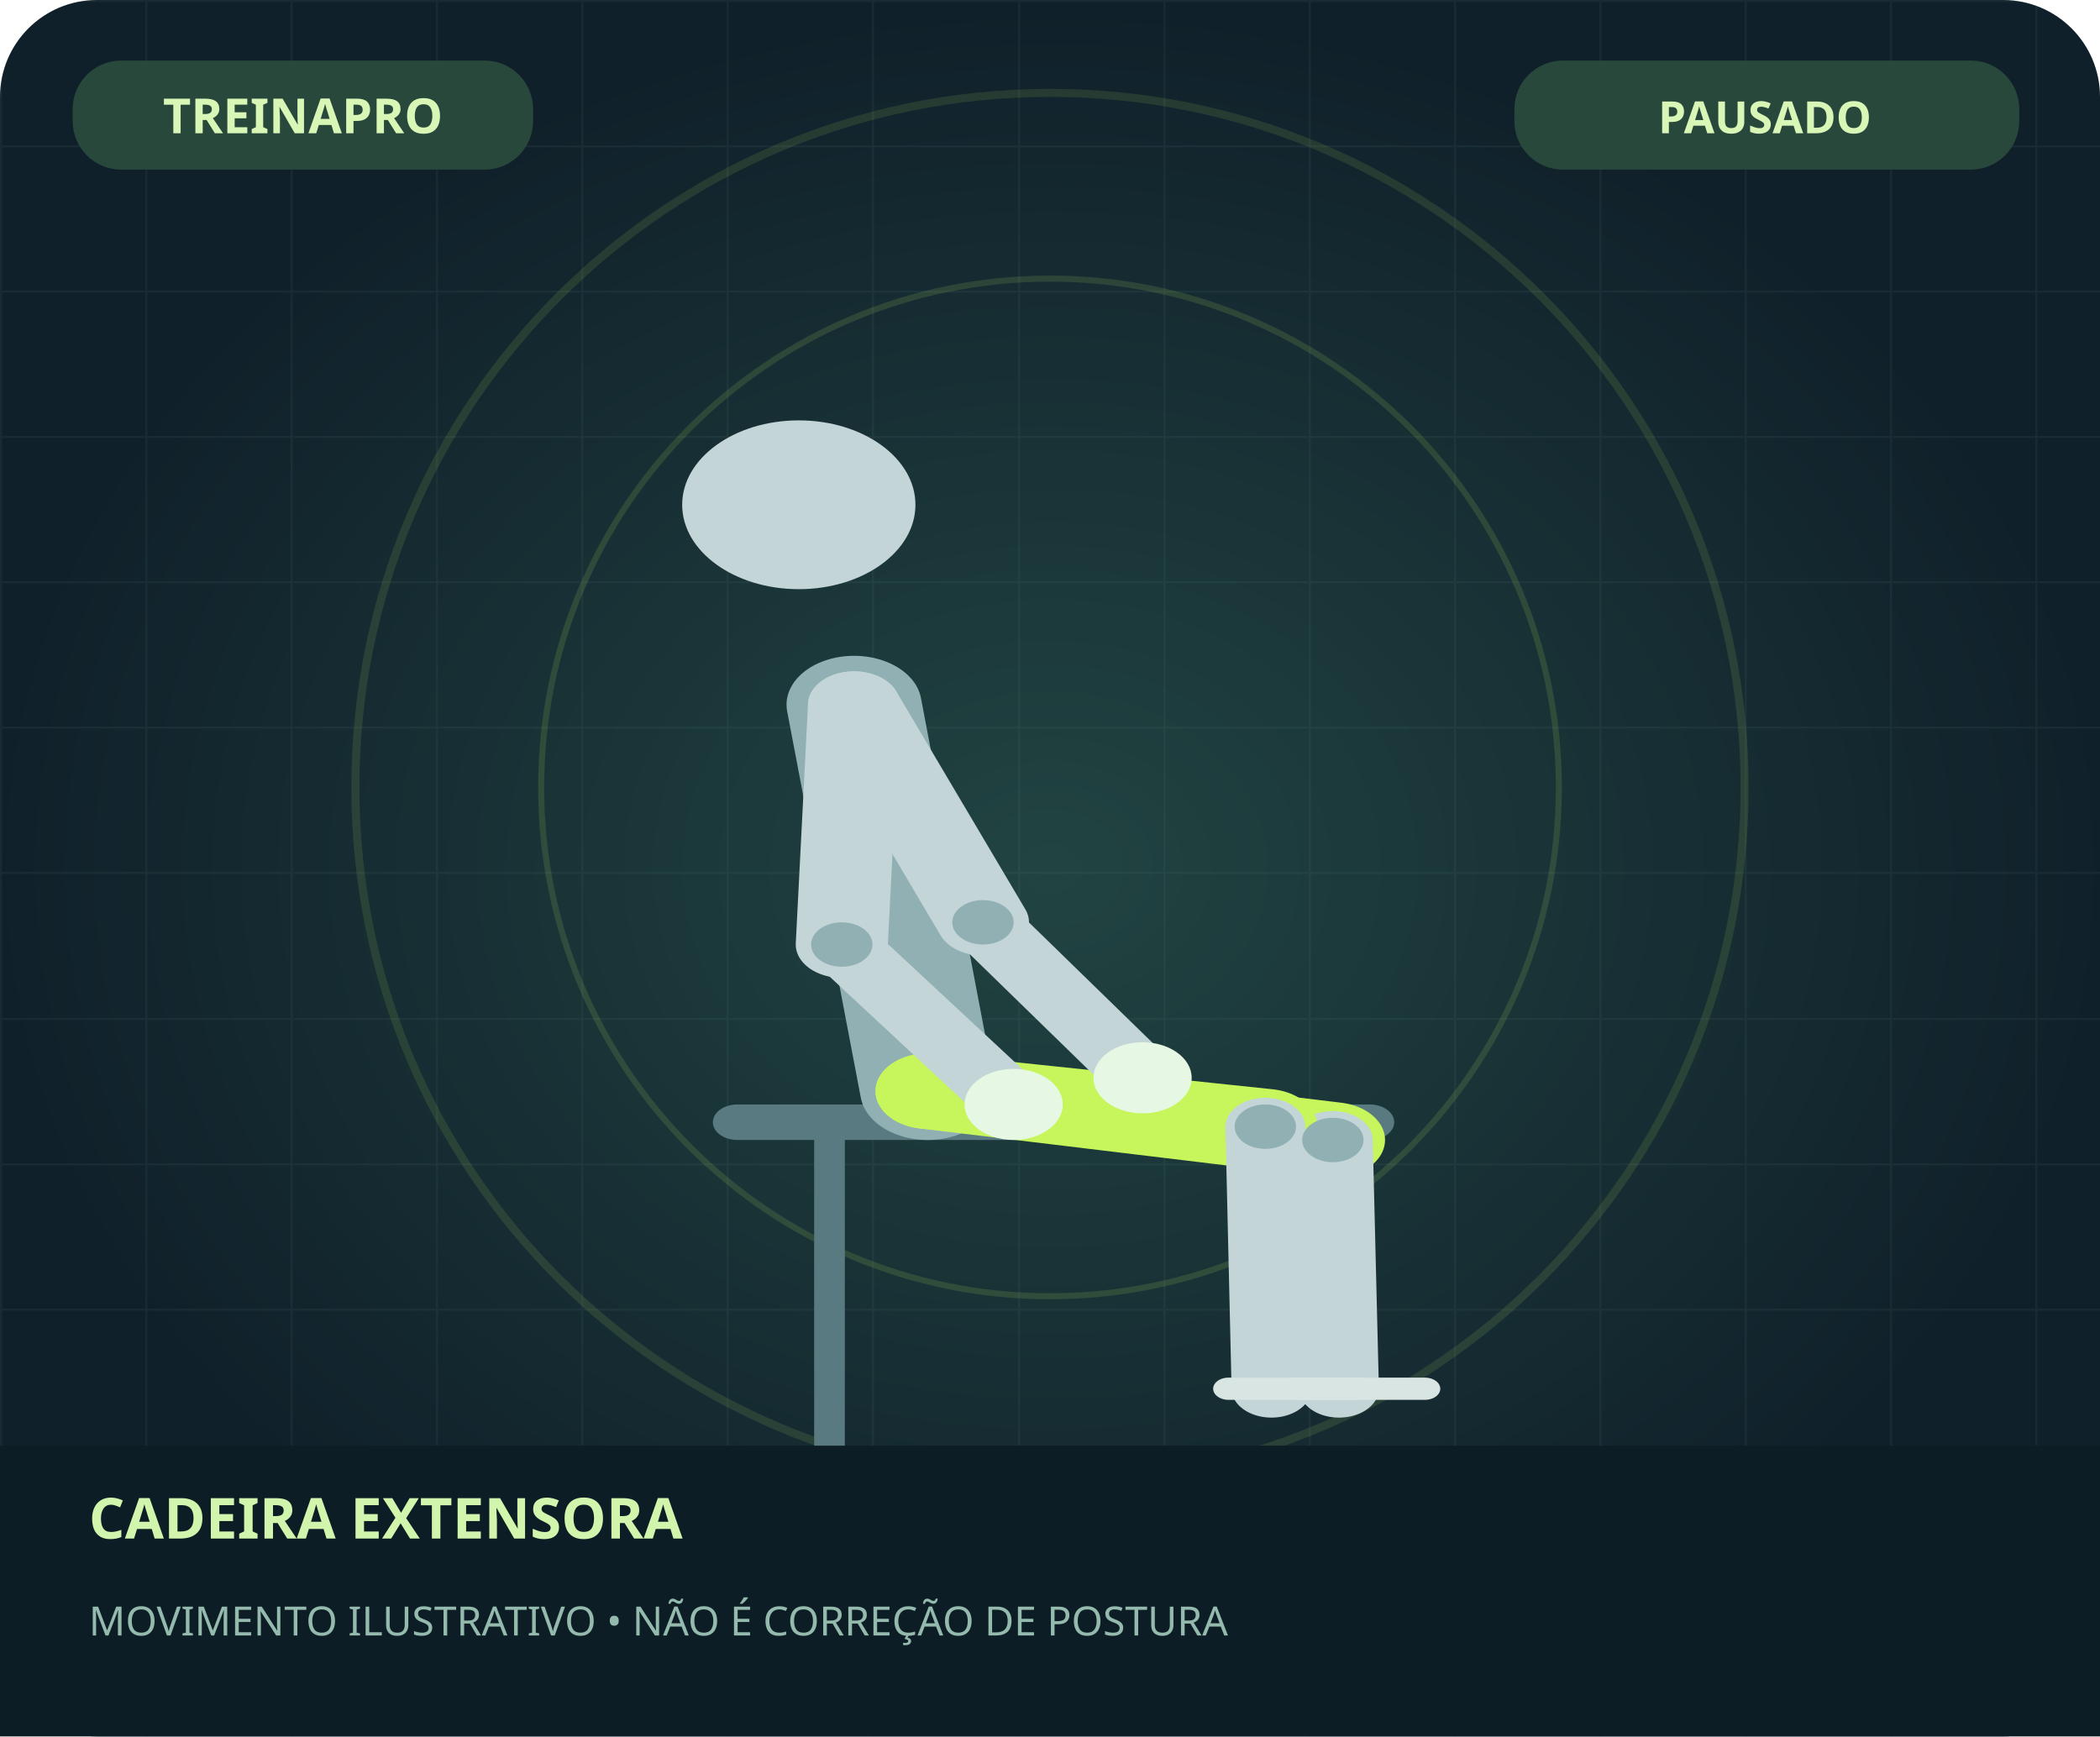
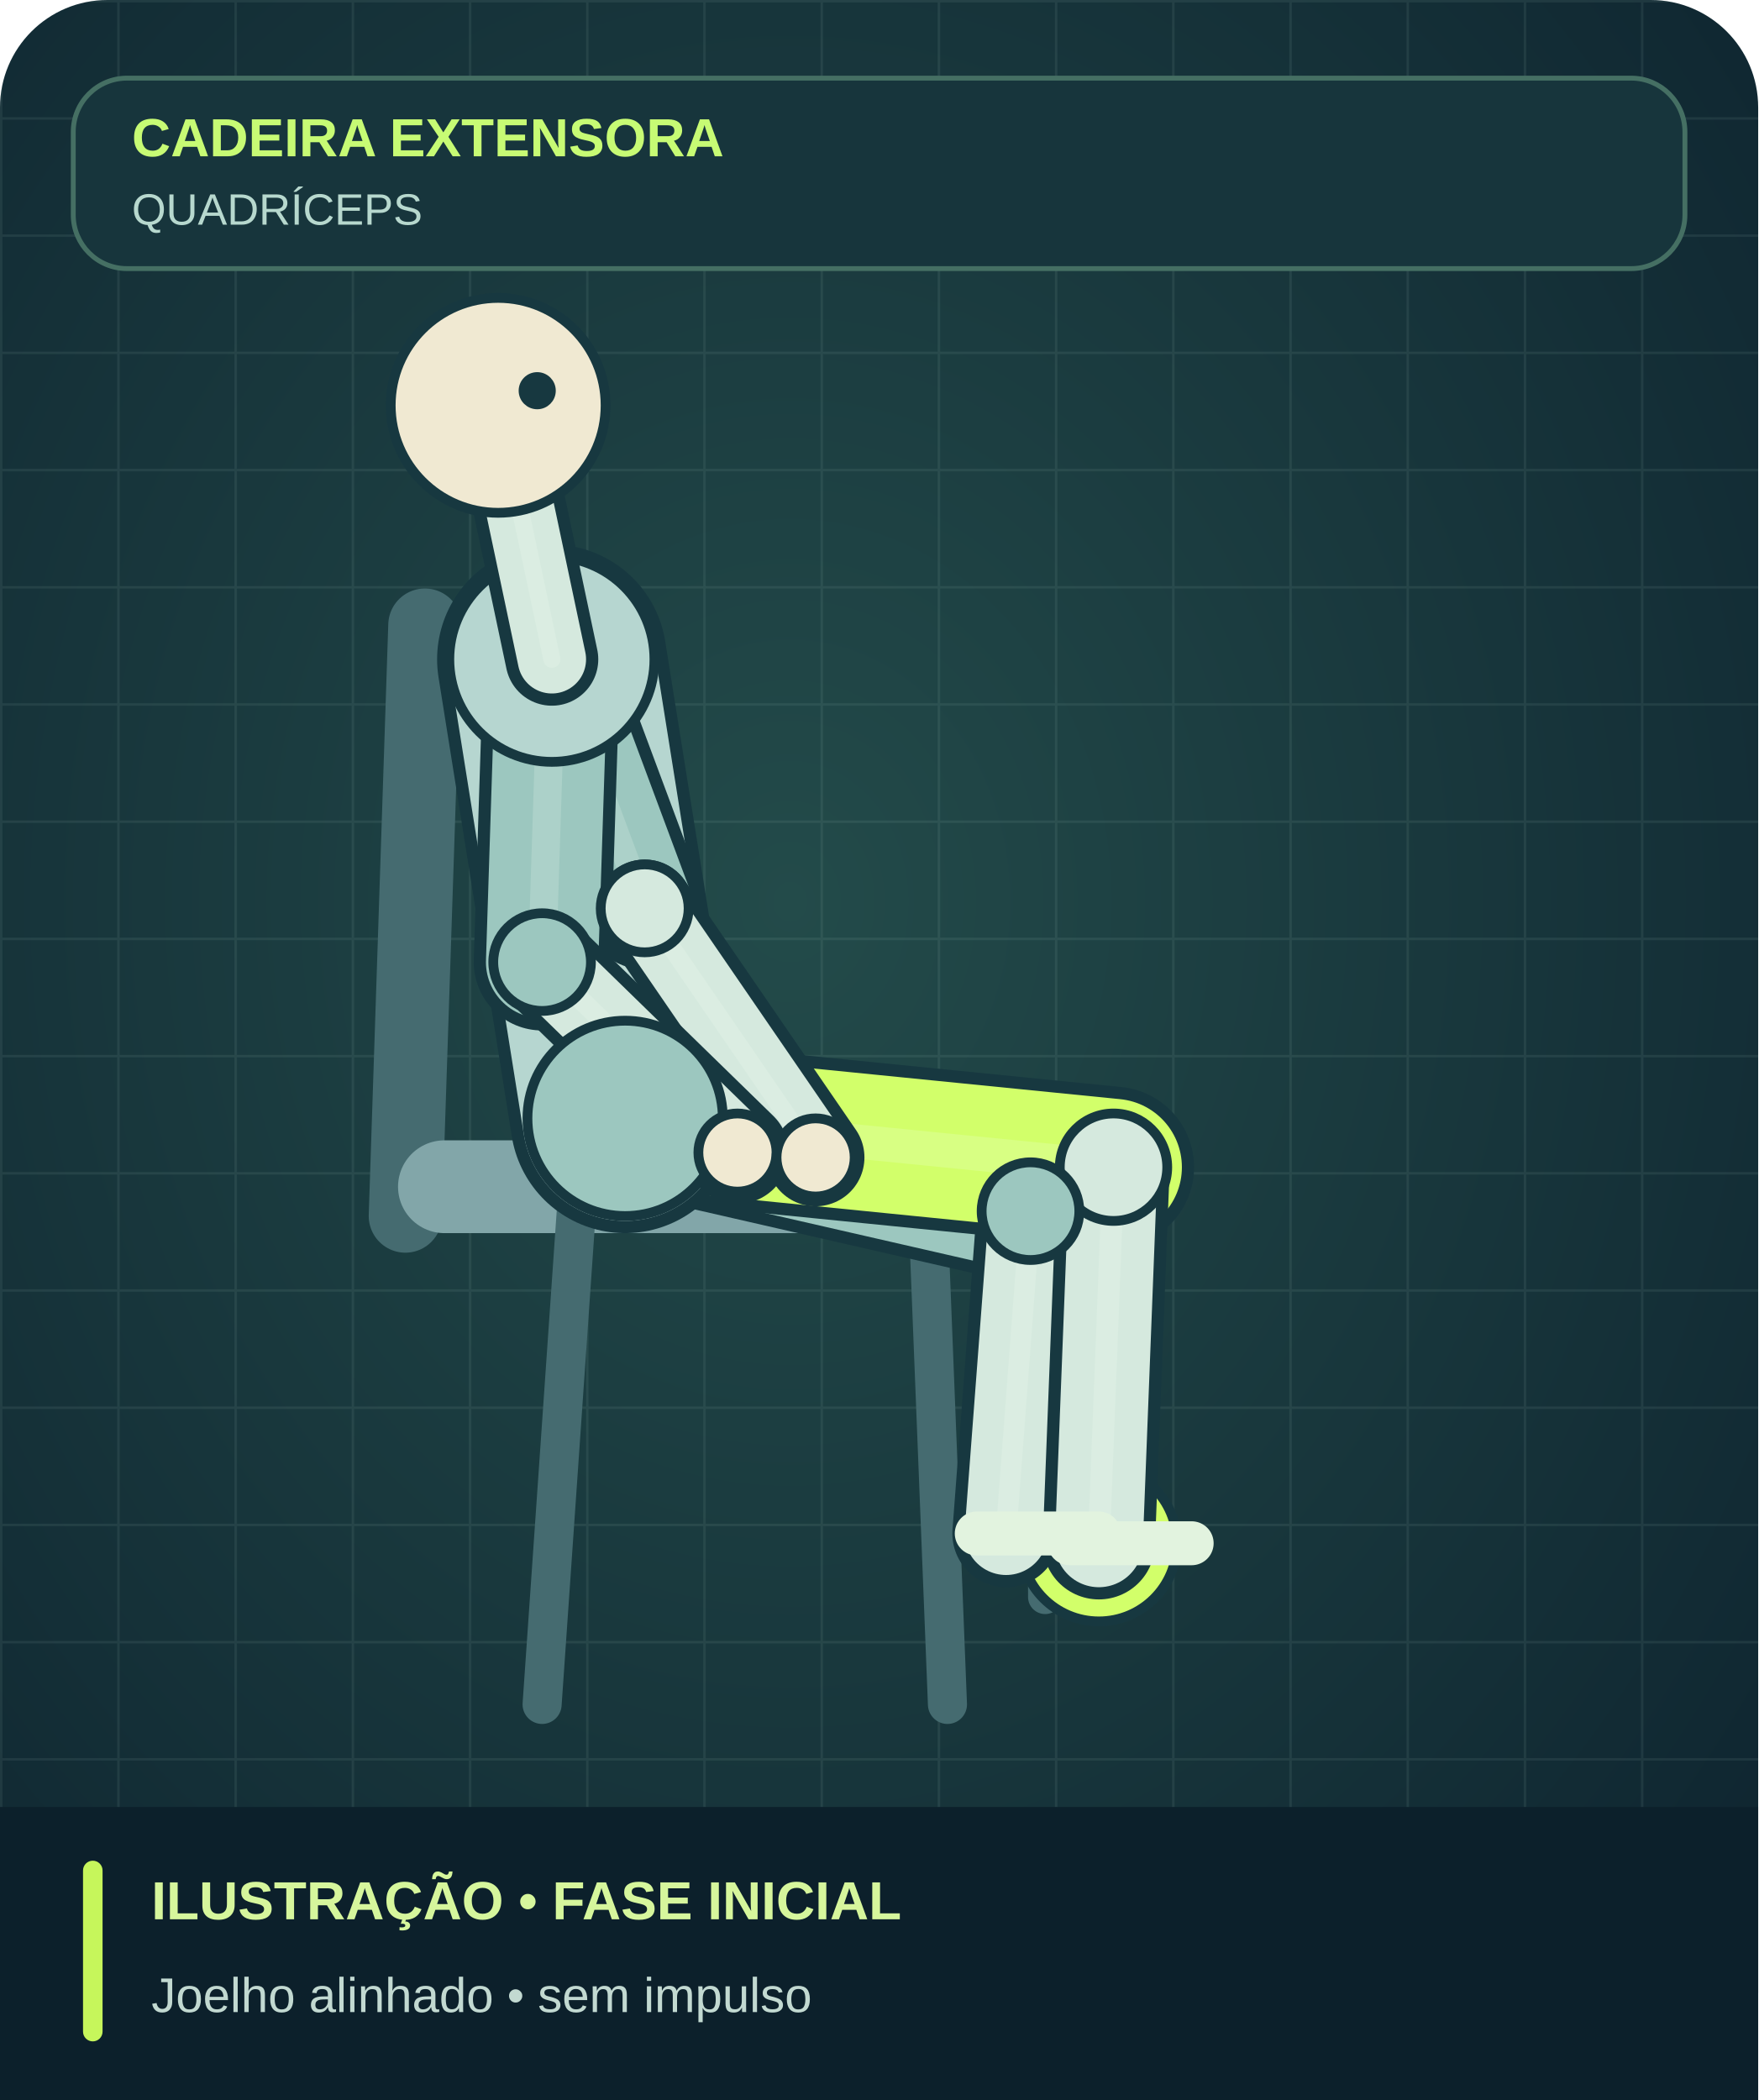
- <svg xmlns="http://www.w3.org/2000/svg" viewBox="0 0 520 430" role="img" aria-labelledby="title desc">
+ <svg xmlns="http://www.w3.org/2000/svg" viewBox="0 0 360 430" role="img" aria-labelledby="title desc">
  <defs>
-     <radialGradient id="bg">
-       <stop stop-color="#214442" />
-       <stop offset="1" stop-color="#10202a" />
+     <radialGradient id="back" cx="45%" cy="43%" r="78%">
+       <stop stop-color="#234b4a" />
+       <stop offset="1" stop-color="#0d222e" />
    </radialGradient>
-     <pattern id="grid" width="36" height="36" patternUnits="userSpaceOnUse">
-       <path d="M36 0H0V36" stroke="#729290" stroke-opacity=".095" fill="none" />
+     <pattern id="gr" patternUnits="userSpaceOnUse" width="24" height="24">
+       <path d="M24 0H0V24" fill="none" stroke="#bbd4cb" stroke-opacity=".09" />
    </pattern>
  </defs>
-   <rect width="520" height="430" rx="24" fill="url(#bg)" />
-   <rect width="520" height="430" rx="24" fill="url(#grid)" />
-   <circle cx="260" cy="195" r="172" fill="none" stroke="#c6f65b" opacity=".11" stroke-width="2" />
-   <circle cx="260" cy="195" r="126" fill="none" stroke="#c6f65b" opacity=".13" stroke-width="1.5" />
-   <rect x="18" y="15" rx="12" width="114" height="27" fill="#29483c" />
-   <text x="75" y="33" fill="#d8f6b6" text-anchor="middle" font-size="12" font-weight="bold" font-family="sans-serif">TREINAPRO</text>
-   <rect x="375" y="15" rx="12" width="125" height="27" fill="#29483c" />
-   <text x="437" y="33" fill="#d8f6b6" text-anchor="middle" font-size="11" font-weight="bold" font-family="sans-serif">PAUSADO</text>
-   <g transform="translate(61 15) scale(1.52 1.10)">
-     <line x1="80" y1="239" x2="183" y2="239" stroke="#587a80" stroke-width="8" stroke-linecap="round" />
-     <line x1="95" y1="240" x2="95" y2="313" stroke="#587a80" stroke-width="5" stroke-linecap="round" />
-     <line x1="99" y1="145" x2="111" y2="232" stroke="#91b0b4" stroke-width="22" stroke-linecap="round" />
-     <line x1="111" y1="232" x2="177" y2="243" stroke="#c6f65b" stroke-width="17" stroke-linecap="round" />
-     <line x1="177" y1="243" x2="178" y2="299" stroke="#c4d5d7" stroke-width="13" stroke-linecap="round" />
-     <line x1="111" y1="232" x2="166" y2="240" stroke="#c6f65b" stroke-width="17" stroke-linecap="round" />
-     <line x1="166" y1="240" x2="167" y2="299" stroke="#c4d5d7" stroke-width="13" stroke-linecap="round" />
-     <line x1="99" y1="145" x2="97" y2="199" stroke="#c4d5d7" stroke-width="15" stroke-linecap="round" />
-     <line x1="97" y1="199" x2="125" y2="235" stroke="#c4d5d7" stroke-width="12" stroke-linecap="round" />
-     <line x1="99" y1="145" x2="120" y2="194" stroke="#c4d5d7" stroke-width="15" stroke-linecap="round" />
-     <line x1="120" y1="194" x2="146" y2="229" stroke="#c4d5d7" stroke-width="12" stroke-linecap="round" />
-     <circle cx="90" cy="100" r="19" fill="#c4d5d7" />
-     <circle cx="97" cy="199" r="5" fill="#91b0b4" />
-     <circle cx="120" cy="194" r="5" fill="#91b0b4" />
-     <circle cx="177" cy="243" r="5" fill="#91b0b4" />
-     <circle cx="166" cy="240" r="5" fill="#91b0b4" />
-     <circle cx="125" cy="235" r="8" fill="#e6f8e4" />
-     <circle cx="146" cy="229" r="8" fill="#e6f8e4" />
-     <line x1="171" y1="299" x2="192" y2="299" stroke="#d8e5e3" stroke-width="5" stroke-linecap="round" />
-     <line x1="160" y1="299" x2="181" y2="299" stroke="#d8e5e3" stroke-width="5" stroke-linecap="round" />
+   <rect width="360" height="430" rx="22" fill="url(#back)" />
+   <rect width="360" height="430" rx="22" fill="url(#gr)" />
+   <rect x="15" y="16" rx="11" width="330" height="39" fill="#17353c" stroke="#456f63" />
+   <text x="27" y="32" fill="#c7fb74" font-size="11" font-weight="800" font-family="Arial,sans-serif">CADEIRA EXTENSORA</text>
+   <text x="27" y="46" fill="#b7d8ce" font-size="9" font-family="Arial,sans-serif">QUADRÍCEPS</text>
+   <g transform="translate(0 -2)">
+     <line x1="87.00" y1="130.00" x2="83.00" y2="251.00" stroke="#456b70" stroke-width="15" stroke-linecap="round" />
+     <line x1="91.00" y1="245.00" x2="222.00" y2="245.00" stroke="#82a6a9" stroke-width="19" stroke-linecap="round" />
+     <line x1="118.00" y1="250.00" x2="111.00" y2="351.00" stroke="#456b70" stroke-width="8" stroke-linecap="round" />
+     <line x1="190.00" y1="250.00" x2="194.00" y2="351.00" stroke="#456b70" stroke-width="8" stroke-linecap="round" />
+     <line x1="214.00" y1="244.00" x2="214.00" y2="329.00" stroke="#456b70" stroke-width="7" stroke-linecap="round" />
+     <circle cx="228.00" cy="243.00" r="13.00" fill="#82a6a9" stroke="#173840" stroke-width="2" />
+     <line x1="228.00" y1="243.00" x2="225.00" y2="318.00" stroke="#456b70" stroke-width="7" stroke-linecap="round" />
+     <circle cx="225.00" cy="318.00" r="16.00" fill="#d2ff6a" stroke="#173840" stroke-width="2" />
+     <line x1="128.00" y1="231.00" x2="211.00" y2="250.00" stroke="#173840" stroke-width="30" stroke-linecap="round" />
+     <line x1="128.00" y1="231.00" x2="211.00" y2="250.00" stroke="#9cc7bf" stroke-width="25" stroke-linecap="round" />
+     <line x1="128.00" y1="231.00" x2="211.00" y2="250.00" stroke="#f3fff2" stroke-width="6.25" stroke-linecap="round" opacity=".18" />
+     <line x1="211.00" y1="250.00" x2="206.00" y2="316.00" stroke="#173840" stroke-width="22" stroke-linecap="round" />
+     <line x1="211.00" y1="250.00" x2="206.00" y2="316.00" stroke="#d5e9de" stroke-width="17" stroke-linecap="round" />
+     <line x1="211.00" y1="250.00" x2="206.00" y2="316.00" stroke="#f3fff2" stroke-width="4.25" stroke-linecap="round" opacity=".18" />
+     <line x1="128.00" y1="231.00" x2="228.00" y2="241.00" stroke="#173840" stroke-width="33" stroke-linecap="round" />
+     <line x1="128.00" y1="231.00" x2="228.00" y2="241.00" stroke="#d2ff6a" stroke-width="28" stroke-linecap="round" />
+     <line x1="128.00" y1="231.00" x2="228.00" y2="241.00" stroke="#f3fff2" stroke-width="7" stroke-linecap="round" opacity=".18" />
+     <line x1="228.00" y1="241.00" x2="225.00" y2="318.00" stroke="#173840" stroke-width="23" stroke-linecap="round" />
+     <line x1="228.00" y1="241.00" x2="225.00" y2="318.00" stroke="#d5e9de" stroke-width="18" stroke-linecap="round" />
+     <line x1="228.00" y1="241.00" x2="225.00" y2="318.00" stroke="#f3fff2" stroke-width="4.5" stroke-linecap="round" opacity=".18" />
+     <line x1="113.00" y1="137.00" x2="128.00" y2="231.00" stroke="#173840" stroke-width="47" stroke-linecap="round" />
+     <line x1="113.00" y1="137.00" x2="128.00" y2="231.00" stroke="#b6d6d0" stroke-width="42" stroke-linecap="round" />
+     <line x1="113.00" y1="137.00" x2="128.00" y2="231.00" stroke="#f3fff2" stroke-width="10.5" stroke-linecap="round" opacity=".18" />
+     <line x1="113.00" y1="137.00" x2="132.00" y2="188.00" stroke="#173840" stroke-width="25" stroke-linecap="round" />
+     <line x1="113.00" y1="137.00" x2="132.00" y2="188.00" stroke="#9cc7bf" stroke-width="20" stroke-linecap="round" />
+     <line x1="113.00" y1="137.00" x2="132.00" y2="188.00" stroke="#f3fff2" stroke-width="5" stroke-linecap="round" opacity=".18" />
+     <line x1="132.00" y1="188.00" x2="167.00" y2="239.00" stroke="#173840" stroke-width="20" stroke-linecap="round" />
+     <line x1="132.00" y1="188.00" x2="167.00" y2="239.00" stroke="#d5e9de" stroke-width="15" stroke-linecap="round" />
+     <line x1="132.00" y1="188.00" x2="167.00" y2="239.00" stroke="#f3fff2" stroke-width="3.75" stroke-linecap="round" opacity=".18" />
+     <line x1="113.00" y1="137.00" x2="111.00" y2="199.00" stroke="#173840" stroke-width="28" stroke-linecap="round" />
+     <line x1="113.00" y1="137.00" x2="111.00" y2="199.00" stroke="#9cc7bf" stroke-width="23" stroke-linecap="round" />
+     <line x1="113.00" y1="137.00" x2="111.00" y2="199.00" stroke="#f3fff2" stroke-width="5.75" stroke-linecap="round" opacity=".18" />
+     <line x1="111.00" y1="199.00" x2="151.00" y2="238.00" stroke="#173840" stroke-width="21" stroke-linecap="round" />
+     <line x1="111.00" y1="199.00" x2="151.00" y2="238.00" stroke="#d5e9de" stroke-width="16" stroke-linecap="round" />
+     <line x1="111.00" y1="199.00" x2="151.00" y2="238.00" stroke="#f3fff2" stroke-width="4" stroke-linecap="round" opacity=".18" />
+     <circle cx="128.00" cy="231.00" r="20.00" fill="#9cc7bf" stroke="#173840" stroke-width="2" />
+     <circle cx="113.00" cy="137.00" r="21.00" fill="#b6d6d0" stroke="#173840" stroke-width="2" />
+     <circle cx="228.00" cy="241.00" r="11.00" fill="#d5e9de" stroke="#173840" stroke-width="2" />
+     <circle cx="211.00" cy="250.00" r="10.00" fill="#9cc7bf" stroke="#173840" stroke-width="2" />
+     <circle cx="111.00" cy="199.00" r="10.00" fill="#9cc7bf" stroke="#173840" stroke-width="2" />
+     <circle cx="132.00" cy="188.00" r="9.00" fill="#d5e9de" stroke="#173840" stroke-width="2" />
+     <circle cx="151.00" cy="238.00" r="8.00" fill="#f0e9d2" stroke="#173840" stroke-width="2" />
+     <circle cx="167.00" cy="239.00" r="8.00" fill="#f0e9d2" stroke="#173840" stroke-width="2" />
+     <line x1="113.00" y1="137.00" x2="102.00" y2="85.00" stroke="#173840" stroke-width="19" stroke-linecap="round" />
+     <line x1="113.00" y1="137.00" x2="102.00" y2="85.00" stroke="#d5e9de" stroke-width="14" stroke-linecap="round" />
+     <line x1="113.00" y1="137.00" x2="102.00" y2="85.00" stroke="#f3fff2" stroke-width="3.5" stroke-linecap="round" opacity=".18" />
+     <circle cx="102.00" cy="85.00" r="22.00" fill="#f0e9d2" stroke="#173840" stroke-width="2" />
+     <circle cx="110.00" cy="82.00" r="2.80" fill="#173840" stroke="#173840" stroke-width="2" />
+     <line x1="219.00" y1="318.00" x2="244.00" y2="318.00" stroke="#e2f3df" stroke-width="9" stroke-linecap="round" />
+     <line x1="200.00" y1="316.00" x2="225.00" y2="316.00" stroke="#e2f3df" stroke-width="9" stroke-linecap="round" />
  </g>
-   <rect x="0" y="358" width="520" height="72" fill="#0d1d25" />
-   <text x="22" y="381" fill="#d2f5ad" font-size="14" font-family="sans-serif" font-weight="bold">CADEIRA EXTENSORA</text>
-   <text x="22" y="405" fill="#94b9ad" font-size="10" font-family="sans-serif">MOVIMENTO ILUSTRATIVO • NÃO É CORREÇÃO DE POSTURA</text>
+   <rect x="0" y="370" width="360" height="60" fill="#0c202b" />
+   <rect x="17" y="381" width="4" height="37" rx="2" fill="#c6f65b" />
+   <text x="31" y="393" fill="#d6f69c" font-size="11" font-family="Arial,sans-serif" font-weight="800">ILUSTRAÇÃO • FASE INICIAL</text>
+   <text x="31" y="412" fill="#c2d9d1" font-size="10" font-family="Arial,sans-serif">Joelho alinhado • sem impulso</text>
</svg>
